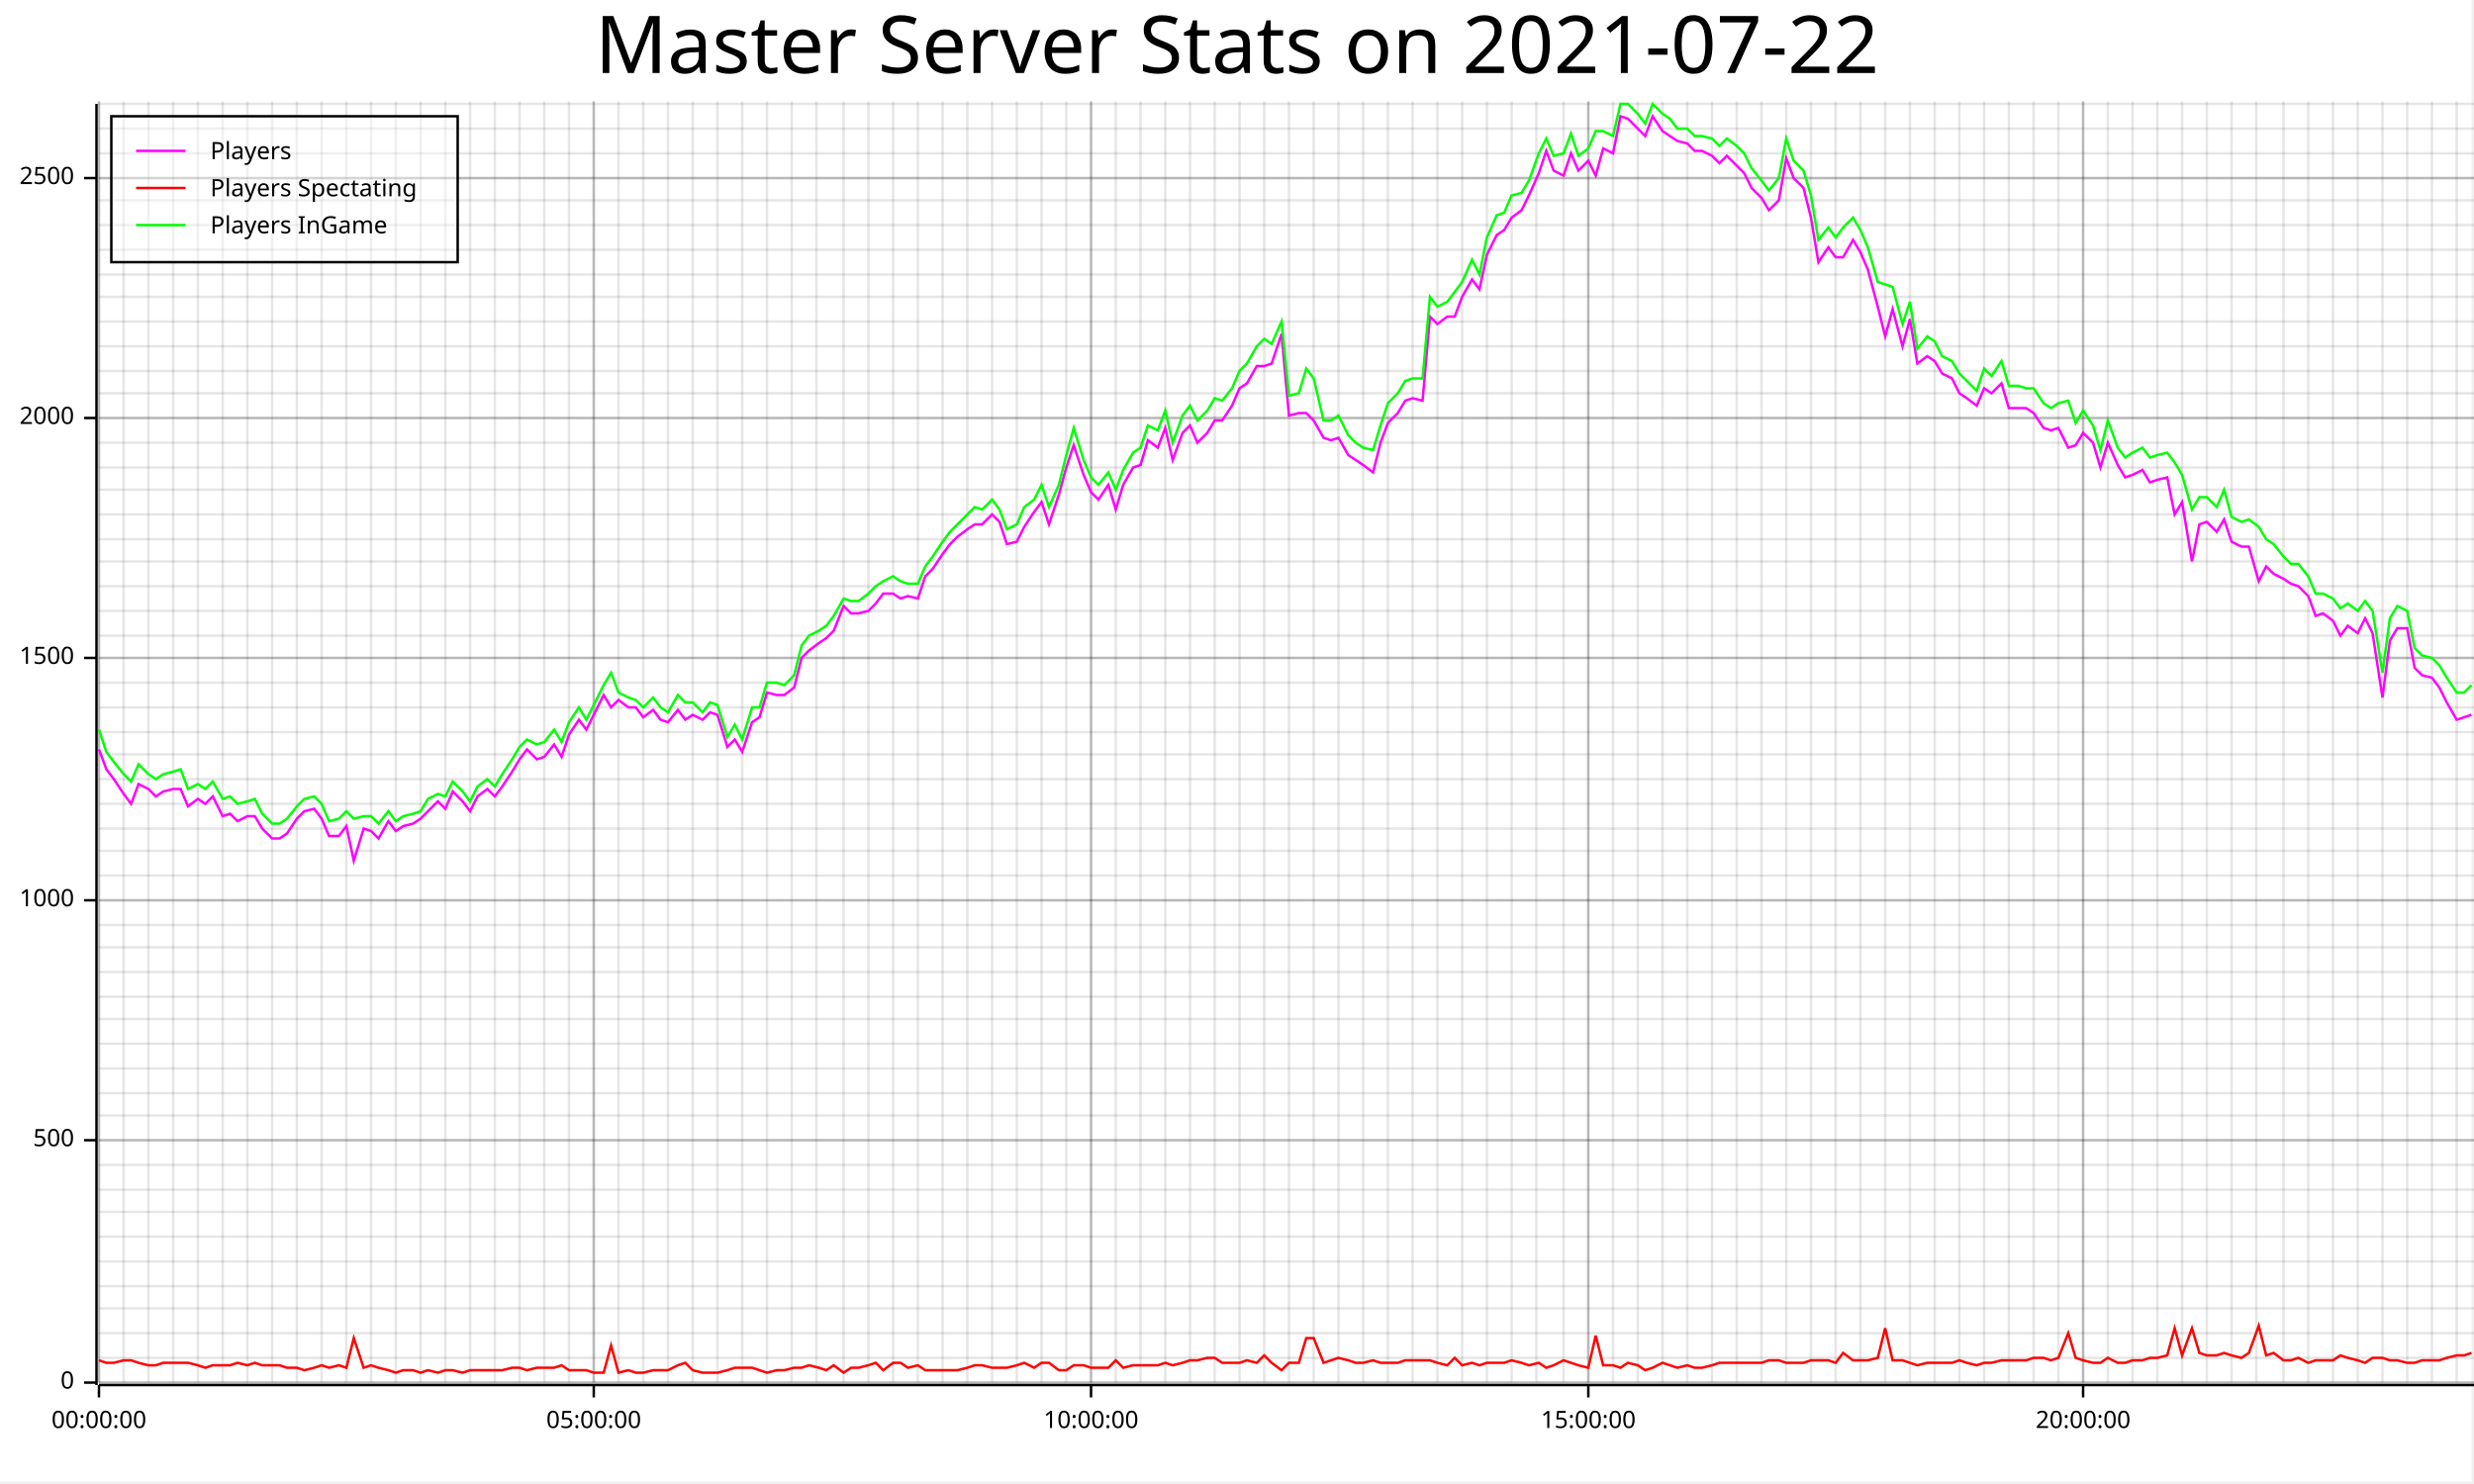
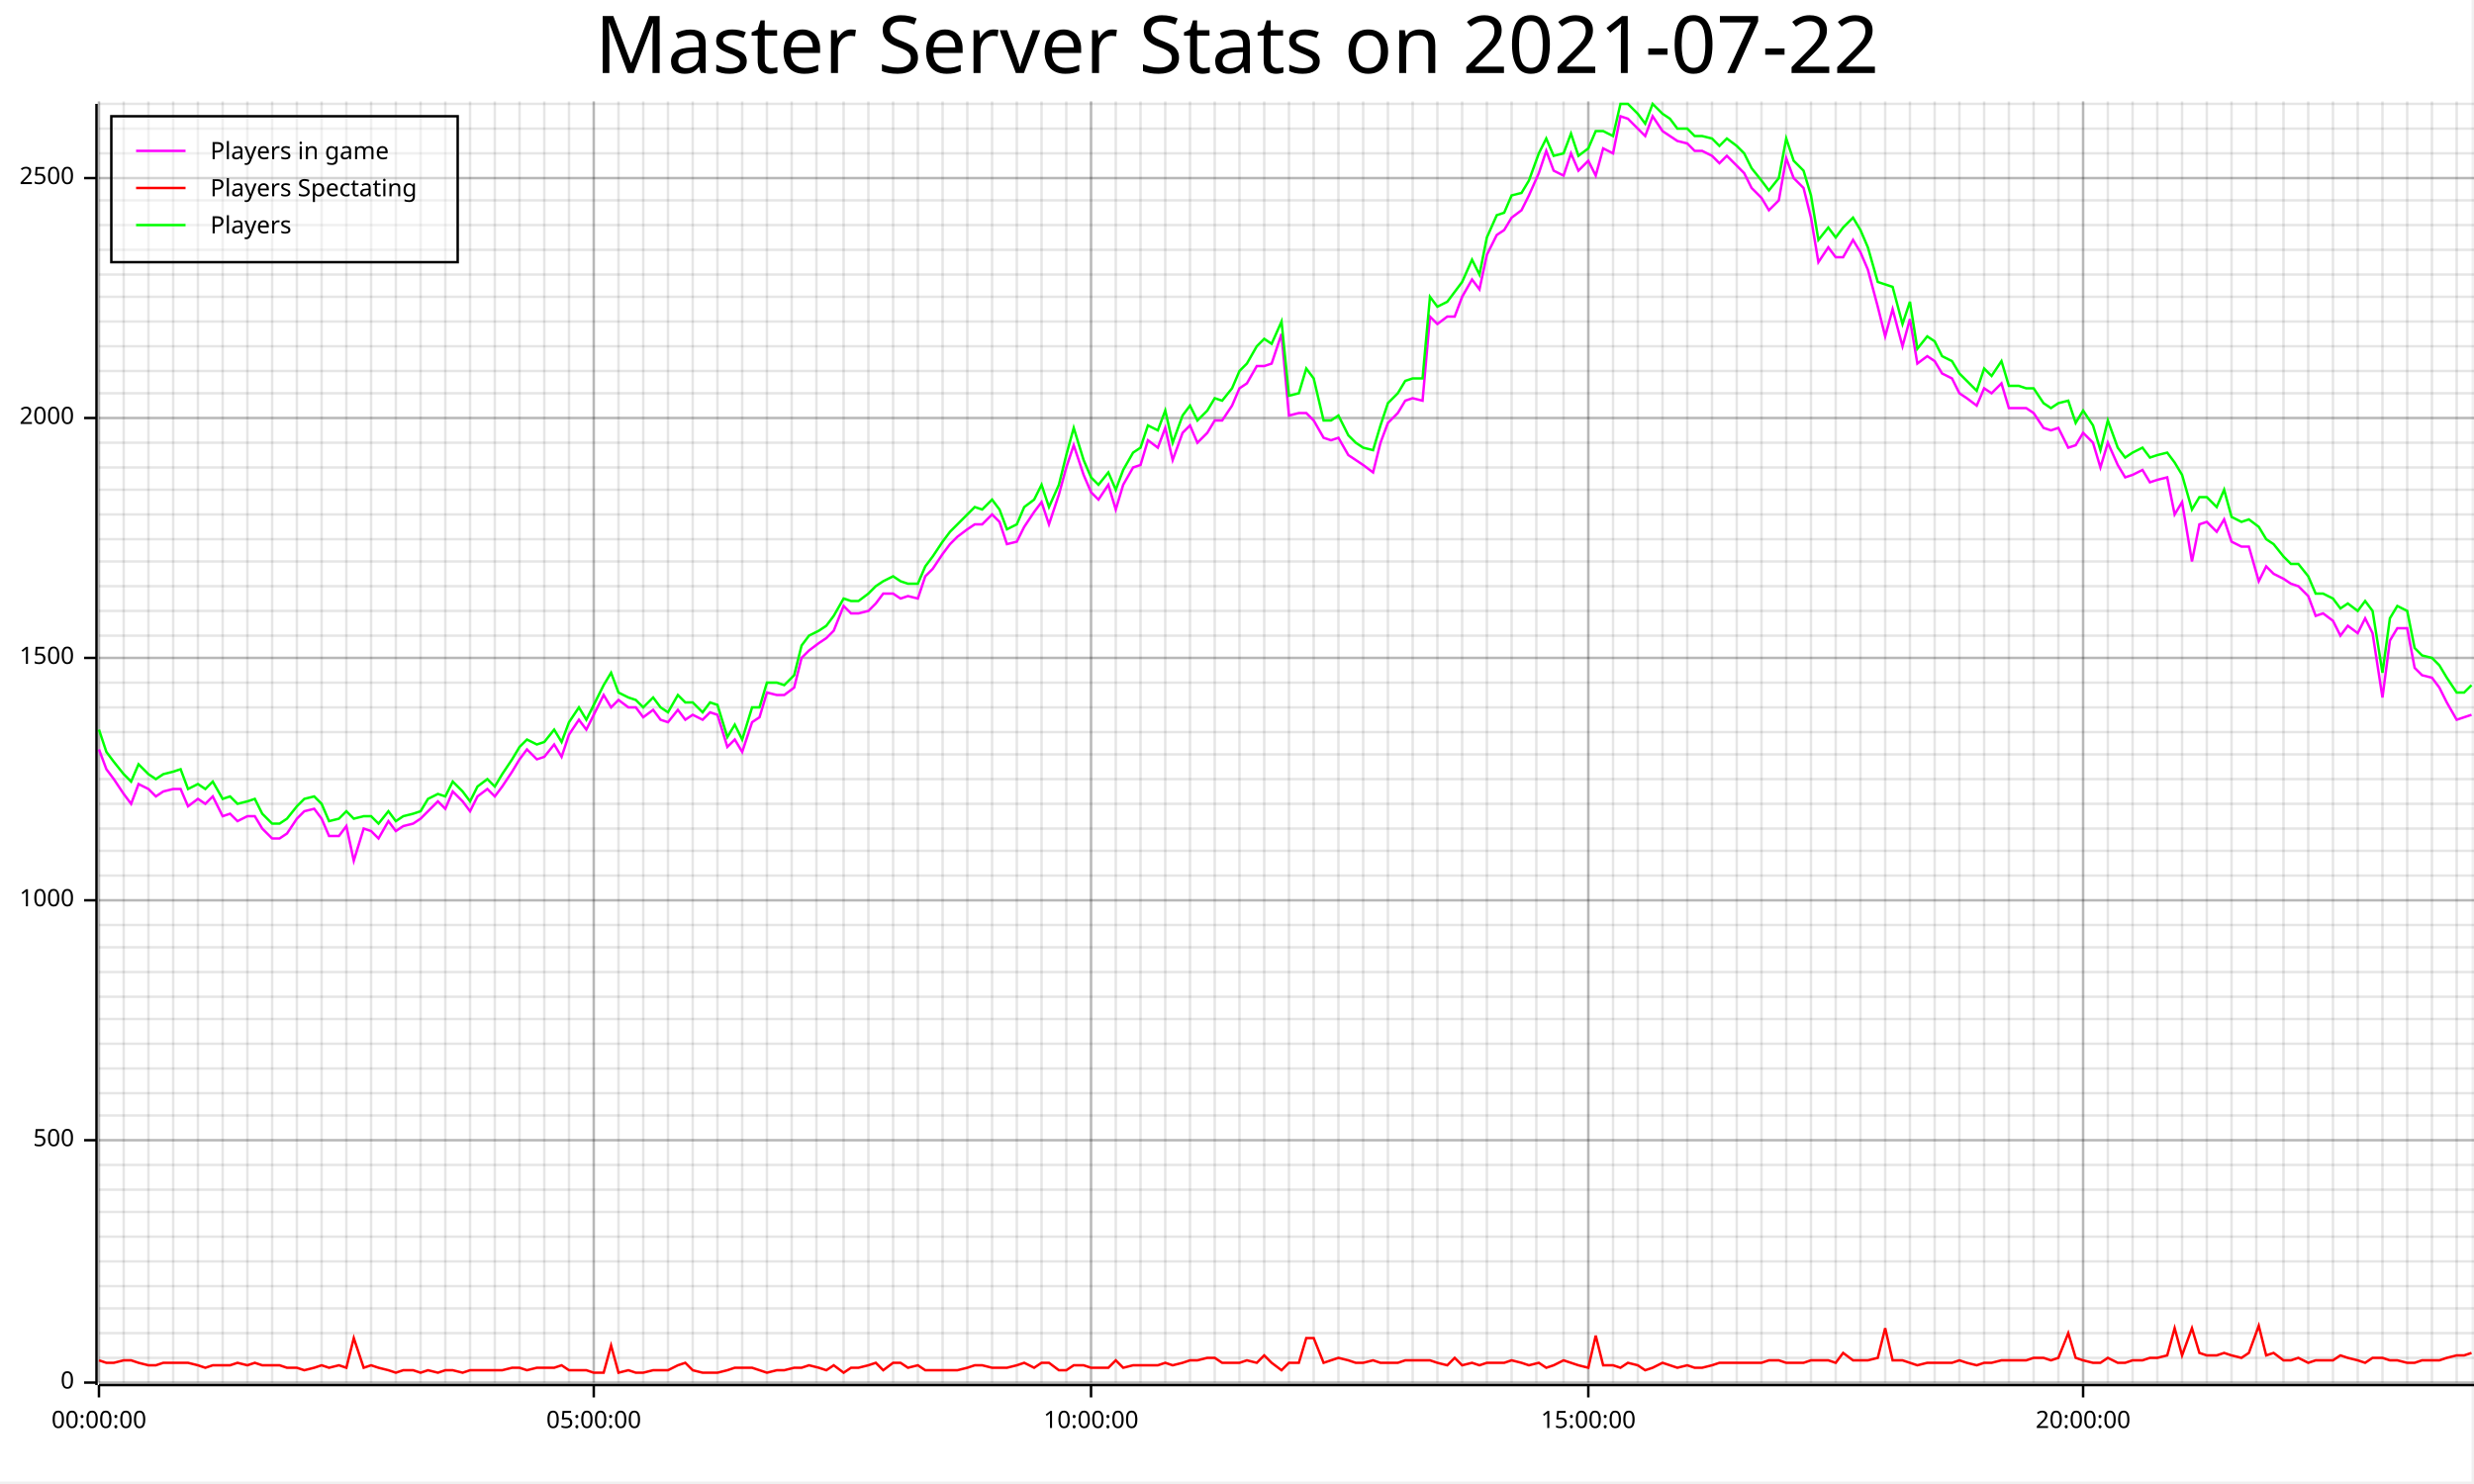
<svg xmlns="http://www.w3.org/2000/svg" width="1000" height="600" viewBox="0 0 1000 600">
  <rect x="0" y="0" width="999" height="599" opacity="1" fill="#FFFFFF" stroke="none" />
  <text x="500" y="5" dy="0.76em" text-anchor="middle" font-family="sans-serif" font-size="32.258" opacity="1" fill="#000000">
Master Server Stats on 2021-07-22
</text>
  <line opacity="0.1" stroke="#000000" stroke-width="1" x1="40" y1="559" x2="40" y2="41" />
  <line opacity="0.1" stroke="#000000" stroke-width="1" x1="50" y1="559" x2="50" y2="41" />
  <line opacity="0.1" stroke="#000000" stroke-width="1" x1="60" y1="559" x2="60" y2="41" />
  <line opacity="0.1" stroke="#000000" stroke-width="1" x1="70" y1="559" x2="70" y2="41" />
  <line opacity="0.1" stroke="#000000" stroke-width="1" x1="80" y1="559" x2="80" y2="41" />
  <line opacity="0.1" stroke="#000000" stroke-width="1" x1="90" y1="559" x2="90" y2="41" />
  <line opacity="0.1" stroke="#000000" stroke-width="1" x1="100" y1="559" x2="100" y2="41" />
  <line opacity="0.1" stroke="#000000" stroke-width="1" x1="110" y1="559" x2="110" y2="41" />
  <line opacity="0.1" stroke="#000000" stroke-width="1" x1="120" y1="559" x2="120" y2="41" />
  <line opacity="0.1" stroke="#000000" stroke-width="1" x1="130" y1="559" x2="130" y2="41" />
  <line opacity="0.1" stroke="#000000" stroke-width="1" x1="140" y1="559" x2="140" y2="41" />
  <line opacity="0.1" stroke="#000000" stroke-width="1" x1="150" y1="559" x2="150" y2="41" />
  <line opacity="0.1" stroke="#000000" stroke-width="1" x1="160" y1="559" x2="160" y2="41" />
  <line opacity="0.1" stroke="#000000" stroke-width="1" x1="170" y1="559" x2="170" y2="41" />
  <line opacity="0.1" stroke="#000000" stroke-width="1" x1="180" y1="559" x2="180" y2="41" />
  <line opacity="0.1" stroke="#000000" stroke-width="1" x1="190" y1="559" x2="190" y2="41" />
  <line opacity="0.1" stroke="#000000" stroke-width="1" x1="200" y1="559" x2="200" y2="41" />
  <line opacity="0.1" stroke="#000000" stroke-width="1" x1="210" y1="559" x2="210" y2="41" />
  <line opacity="0.1" stroke="#000000" stroke-width="1" x1="220" y1="559" x2="220" y2="41" />
  <line opacity="0.1" stroke="#000000" stroke-width="1" x1="230" y1="559" x2="230" y2="41" />
  <line opacity="0.1" stroke="#000000" stroke-width="1" x1="240" y1="559" x2="240" y2="41" />
  <line opacity="0.1" stroke="#000000" stroke-width="1" x1="250" y1="559" x2="250" y2="41" />
  <line opacity="0.1" stroke="#000000" stroke-width="1" x1="260" y1="559" x2="260" y2="41" />
  <line opacity="0.1" stroke="#000000" stroke-width="1" x1="270" y1="559" x2="270" y2="41" />
  <line opacity="0.1" stroke="#000000" stroke-width="1" x1="280" y1="559" x2="280" y2="41" />
  <line opacity="0.1" stroke="#000000" stroke-width="1" x1="290" y1="559" x2="290" y2="41" />
  <line opacity="0.1" stroke="#000000" stroke-width="1" x1="300" y1="559" x2="300" y2="41" />
  <line opacity="0.1" stroke="#000000" stroke-width="1" x1="310" y1="559" x2="310" y2="41" />
  <line opacity="0.1" stroke="#000000" stroke-width="1" x1="320" y1="559" x2="320" y2="41" />
  <line opacity="0.1" stroke="#000000" stroke-width="1" x1="330" y1="559" x2="330" y2="41" />
  <line opacity="0.1" stroke="#000000" stroke-width="1" x1="341" y1="559" x2="341" y2="41" />
  <line opacity="0.1" stroke="#000000" stroke-width="1" x1="351" y1="559" x2="351" y2="41" />
  <line opacity="0.1" stroke="#000000" stroke-width="1" x1="361" y1="559" x2="361" y2="41" />
  <line opacity="0.1" stroke="#000000" stroke-width="1" x1="371" y1="559" x2="371" y2="41" />
  <line opacity="0.1" stroke="#000000" stroke-width="1" x1="381" y1="559" x2="381" y2="41" />
  <line opacity="0.1" stroke="#000000" stroke-width="1" x1="391" y1="559" x2="391" y2="41" />
  <line opacity="0.1" stroke="#000000" stroke-width="1" x1="401" y1="559" x2="401" y2="41" />
  <line opacity="0.1" stroke="#000000" stroke-width="1" x1="411" y1="559" x2="411" y2="41" />
  <line opacity="0.1" stroke="#000000" stroke-width="1" x1="421" y1="559" x2="421" y2="41" />
  <line opacity="0.1" stroke="#000000" stroke-width="1" x1="431" y1="559" x2="431" y2="41" />
  <line opacity="0.1" stroke="#000000" stroke-width="1" x1="441" y1="559" x2="441" y2="41" />
  <line opacity="0.1" stroke="#000000" stroke-width="1" x1="451" y1="559" x2="451" y2="41" />
  <line opacity="0.1" stroke="#000000" stroke-width="1" x1="461" y1="559" x2="461" y2="41" />
  <line opacity="0.1" stroke="#000000" stroke-width="1" x1="471" y1="559" x2="471" y2="41" />
  <line opacity="0.1" stroke="#000000" stroke-width="1" x1="481" y1="559" x2="481" y2="41" />
  <line opacity="0.1" stroke="#000000" stroke-width="1" x1="491" y1="559" x2="491" y2="41" />
  <line opacity="0.1" stroke="#000000" stroke-width="1" x1="501" y1="559" x2="501" y2="41" />
  <line opacity="0.1" stroke="#000000" stroke-width="1" x1="511" y1="559" x2="511" y2="41" />
  <line opacity="0.1" stroke="#000000" stroke-width="1" x1="521" y1="559" x2="521" y2="41" />
  <line opacity="0.1" stroke="#000000" stroke-width="1" x1="531" y1="559" x2="531" y2="41" />
  <line opacity="0.1" stroke="#000000" stroke-width="1" x1="541" y1="559" x2="541" y2="41" />
  <line opacity="0.1" stroke="#000000" stroke-width="1" x1="551" y1="559" x2="551" y2="41" />
  <line opacity="0.1" stroke="#000000" stroke-width="1" x1="561" y1="559" x2="561" y2="41" />
  <line opacity="0.1" stroke="#000000" stroke-width="1" x1="571" y1="559" x2="571" y2="41" />
  <line opacity="0.1" stroke="#000000" stroke-width="1" x1="581" y1="559" x2="581" y2="41" />
  <line opacity="0.1" stroke="#000000" stroke-width="1" x1="591" y1="559" x2="591" y2="41" />
  <line opacity="0.1" stroke="#000000" stroke-width="1" x1="601" y1="559" x2="601" y2="41" />
  <line opacity="0.1" stroke="#000000" stroke-width="1" x1="611" y1="559" x2="611" y2="41" />
  <line opacity="0.1" stroke="#000000" stroke-width="1" x1="621" y1="559" x2="621" y2="41" />
  <line opacity="0.1" stroke="#000000" stroke-width="1" x1="632" y1="559" x2="632" y2="41" />
  <line opacity="0.1" stroke="#000000" stroke-width="1" x1="642" y1="559" x2="642" y2="41" />
  <line opacity="0.1" stroke="#000000" stroke-width="1" x1="652" y1="559" x2="652" y2="41" />
  <line opacity="0.1" stroke="#000000" stroke-width="1" x1="662" y1="559" x2="662" y2="41" />
  <line opacity="0.1" stroke="#000000" stroke-width="1" x1="672" y1="559" x2="672" y2="41" />
  <line opacity="0.1" stroke="#000000" stroke-width="1" x1="682" y1="559" x2="682" y2="41" />
  <line opacity="0.1" stroke="#000000" stroke-width="1" x1="692" y1="559" x2="692" y2="41" />
  <line opacity="0.1" stroke="#000000" stroke-width="1" x1="702" y1="559" x2="702" y2="41" />
  <line opacity="0.1" stroke="#000000" stroke-width="1" x1="712" y1="559" x2="712" y2="41" />
  <line opacity="0.1" stroke="#000000" stroke-width="1" x1="722" y1="559" x2="722" y2="41" />
  <line opacity="0.1" stroke="#000000" stroke-width="1" x1="732" y1="559" x2="732" y2="41" />
  <line opacity="0.1" stroke="#000000" stroke-width="1" x1="742" y1="559" x2="742" y2="41" />
  <line opacity="0.1" stroke="#000000" stroke-width="1" x1="752" y1="559" x2="752" y2="41" />
  <line opacity="0.1" stroke="#000000" stroke-width="1" x1="762" y1="559" x2="762" y2="41" />
  <line opacity="0.1" stroke="#000000" stroke-width="1" x1="772" y1="559" x2="772" y2="41" />
  <line opacity="0.1" stroke="#000000" stroke-width="1" x1="782" y1="559" x2="782" y2="41" />
  <line opacity="0.1" stroke="#000000" stroke-width="1" x1="792" y1="559" x2="792" y2="41" />
  <line opacity="0.1" stroke="#000000" stroke-width="1" x1="802" y1="559" x2="802" y2="41" />
  <line opacity="0.1" stroke="#000000" stroke-width="1" x1="812" y1="559" x2="812" y2="41" />
  <line opacity="0.1" stroke="#000000" stroke-width="1" x1="822" y1="559" x2="822" y2="41" />
  <line opacity="0.1" stroke="#000000" stroke-width="1" x1="832" y1="559" x2="832" y2="41" />
  <line opacity="0.1" stroke="#000000" stroke-width="1" x1="842" y1="559" x2="842" y2="41" />
  <line opacity="0.1" stroke="#000000" stroke-width="1" x1="852" y1="559" x2="852" y2="41" />
  <line opacity="0.1" stroke="#000000" stroke-width="1" x1="862" y1="559" x2="862" y2="41" />
  <line opacity="0.1" stroke="#000000" stroke-width="1" x1="872" y1="559" x2="872" y2="41" />
  <line opacity="0.1" stroke="#000000" stroke-width="1" x1="882" y1="559" x2="882" y2="41" />
  <line opacity="0.1" stroke="#000000" stroke-width="1" x1="892" y1="559" x2="892" y2="41" />
  <line opacity="0.1" stroke="#000000" stroke-width="1" x1="902" y1="559" x2="902" y2="41" />
  <line opacity="0.1" stroke="#000000" stroke-width="1" x1="912" y1="559" x2="912" y2="41" />
  <line opacity="0.1" stroke="#000000" stroke-width="1" x1="923" y1="559" x2="923" y2="41" />
  <line opacity="0.1" stroke="#000000" stroke-width="1" x1="933" y1="559" x2="933" y2="41" />
  <line opacity="0.1" stroke="#000000" stroke-width="1" x1="943" y1="559" x2="943" y2="41" />
  <line opacity="0.1" stroke="#000000" stroke-width="1" x1="953" y1="559" x2="953" y2="41" />
  <line opacity="0.1" stroke="#000000" stroke-width="1" x1="963" y1="559" x2="963" y2="41" />
  <line opacity="0.1" stroke="#000000" stroke-width="1" x1="973" y1="559" x2="973" y2="41" />
  <line opacity="0.1" stroke="#000000" stroke-width="1" x1="983" y1="559" x2="983" y2="41" />
  <line opacity="0.1" stroke="#000000" stroke-width="1" x1="993" y1="559" x2="993" y2="41" />
  <line opacity="0.1" stroke="#000000" stroke-width="1" x1="40" y1="559" x2="1000" y2="559" />
  <line opacity="0.1" stroke="#000000" stroke-width="1" x1="40" y1="549" x2="1000" y2="549" />
  <line opacity="0.1" stroke="#000000" stroke-width="1" x1="40" y1="539" x2="1000" y2="539" />
  <line opacity="0.1" stroke="#000000" stroke-width="1" x1="40" y1="529" x2="1000" y2="529" />
  <line opacity="0.1" stroke="#000000" stroke-width="1" x1="40" y1="520" x2="1000" y2="520" />
  <line opacity="0.1" stroke="#000000" stroke-width="1" x1="40" y1="510" x2="1000" y2="510" />
  <line opacity="0.1" stroke="#000000" stroke-width="1" x1="40" y1="500" x2="1000" y2="500" />
  <line opacity="0.1" stroke="#000000" stroke-width="1" x1="40" y1="490" x2="1000" y2="490" />
  <line opacity="0.1" stroke="#000000" stroke-width="1" x1="40" y1="481" x2="1000" y2="481" />
  <line opacity="0.1" stroke="#000000" stroke-width="1" x1="40" y1="471" x2="1000" y2="471" />
  <line opacity="0.1" stroke="#000000" stroke-width="1" x1="40" y1="461" x2="1000" y2="461" />
  <line opacity="0.1" stroke="#000000" stroke-width="1" x1="40" y1="451" x2="1000" y2="451" />
  <line opacity="0.1" stroke="#000000" stroke-width="1" x1="40" y1="442" x2="1000" y2="442" />
  <line opacity="0.1" stroke="#000000" stroke-width="1" x1="40" y1="432" x2="1000" y2="432" />
  <line opacity="0.1" stroke="#000000" stroke-width="1" x1="40" y1="422" x2="1000" y2="422" />
  <line opacity="0.1" stroke="#000000" stroke-width="1" x1="40" y1="412" x2="1000" y2="412" />
  <line opacity="0.1" stroke="#000000" stroke-width="1" x1="40" y1="403" x2="1000" y2="403" />
  <line opacity="0.1" stroke="#000000" stroke-width="1" x1="40" y1="393" x2="1000" y2="393" />
  <line opacity="0.1" stroke="#000000" stroke-width="1" x1="40" y1="383" x2="1000" y2="383" />
  <line opacity="0.1" stroke="#000000" stroke-width="1" x1="40" y1="374" x2="1000" y2="374" />
  <line opacity="0.1" stroke="#000000" stroke-width="1" x1="40" y1="364" x2="1000" y2="364" />
  <line opacity="0.1" stroke="#000000" stroke-width="1" x1="40" y1="354" x2="1000" y2="354" />
  <line opacity="0.1" stroke="#000000" stroke-width="1" x1="40" y1="344" x2="1000" y2="344" />
  <line opacity="0.1" stroke="#000000" stroke-width="1" x1="40" y1="335" x2="1000" y2="335" />
  <line opacity="0.1" stroke="#000000" stroke-width="1" x1="40" y1="325" x2="1000" y2="325" />
  <line opacity="0.1" stroke="#000000" stroke-width="1" x1="40" y1="315" x2="1000" y2="315" />
  <line opacity="0.1" stroke="#000000" stroke-width="1" x1="40" y1="305" x2="1000" y2="305" />
  <line opacity="0.1" stroke="#000000" stroke-width="1" x1="40" y1="296" x2="1000" y2="296" />
  <line opacity="0.1" stroke="#000000" stroke-width="1" x1="40" y1="286" x2="1000" y2="286" />
  <line opacity="0.1" stroke="#000000" stroke-width="1" x1="40" y1="276" x2="1000" y2="276" />
  <line opacity="0.1" stroke="#000000" stroke-width="1" x1="40" y1="266" x2="1000" y2="266" />
  <line opacity="0.1" stroke="#000000" stroke-width="1" x1="40" y1="257" x2="1000" y2="257" />
  <line opacity="0.1" stroke="#000000" stroke-width="1" x1="40" y1="247" x2="1000" y2="247" />
  <line opacity="0.1" stroke="#000000" stroke-width="1" x1="40" y1="237" x2="1000" y2="237" />
  <line opacity="0.1" stroke="#000000" stroke-width="1" x1="40" y1="227" x2="1000" y2="227" />
  <line opacity="0.1" stroke="#000000" stroke-width="1" x1="40" y1="218" x2="1000" y2="218" />
  <line opacity="0.1" stroke="#000000" stroke-width="1" x1="40" y1="208" x2="1000" y2="208" />
  <line opacity="0.1" stroke="#000000" stroke-width="1" x1="40" y1="198" x2="1000" y2="198" />
  <line opacity="0.1" stroke="#000000" stroke-width="1" x1="40" y1="189" x2="1000" y2="189" />
  <line opacity="0.1" stroke="#000000" stroke-width="1" x1="40" y1="179" x2="1000" y2="179" />
  <line opacity="0.1" stroke="#000000" stroke-width="1" x1="40" y1="169" x2="1000" y2="169" />
  <line opacity="0.1" stroke="#000000" stroke-width="1" x1="40" y1="159" x2="1000" y2="159" />
  <line opacity="0.1" stroke="#000000" stroke-width="1" x1="40" y1="150" x2="1000" y2="150" />
  <line opacity="0.1" stroke="#000000" stroke-width="1" x1="40" y1="140" x2="1000" y2="140" />
  <line opacity="0.1" stroke="#000000" stroke-width="1" x1="40" y1="130" x2="1000" y2="130" />
  <line opacity="0.1" stroke="#000000" stroke-width="1" x1="40" y1="120" x2="1000" y2="120" />
  <line opacity="0.1" stroke="#000000" stroke-width="1" x1="40" y1="111" x2="1000" y2="111" />
  <line opacity="0.1" stroke="#000000" stroke-width="1" x1="40" y1="101" x2="1000" y2="101" />
  <line opacity="0.1" stroke="#000000" stroke-width="1" x1="40" y1="91" x2="1000" y2="91" />
  <line opacity="0.1" stroke="#000000" stroke-width="1" x1="40" y1="81" x2="1000" y2="81" />
  <line opacity="0.1" stroke="#000000" stroke-width="1" x1="40" y1="72" x2="1000" y2="72" />
  <line opacity="0.1" stroke="#000000" stroke-width="1" x1="40" y1="62" x2="1000" y2="62" />
  <line opacity="0.1" stroke="#000000" stroke-width="1" x1="40" y1="52" x2="1000" y2="52" />
  <line opacity="0.1" stroke="#000000" stroke-width="1" x1="40" y1="42" x2="1000" y2="42" />
  <line opacity="0.2" stroke="#000000" stroke-width="1" x1="40" y1="559" x2="40" y2="41" />
  <line opacity="0.2" stroke="#000000" stroke-width="1" x1="240" y1="559" x2="240" y2="41" />
  <line opacity="0.2" stroke="#000000" stroke-width="1" x1="441" y1="559" x2="441" y2="41" />
  <line opacity="0.2" stroke="#000000" stroke-width="1" x1="642" y1="559" x2="642" y2="41" />
  <line opacity="0.2" stroke="#000000" stroke-width="1" x1="842" y1="559" x2="842" y2="41" />
  <line opacity="0.2" stroke="#000000" stroke-width="1" x1="40" y1="559" x2="1000" y2="559" />
  <line opacity="0.2" stroke="#000000" stroke-width="1" x1="40" y1="461" x2="1000" y2="461" />
  <line opacity="0.2" stroke="#000000" stroke-width="1" x1="40" y1="364" x2="1000" y2="364" />
  <line opacity="0.2" stroke="#000000" stroke-width="1" x1="40" y1="266" x2="1000" y2="266" />
  <line opacity="0.2" stroke="#000000" stroke-width="1" x1="40" y1="169" x2="1000" y2="169" />
  <line opacity="0.2" stroke="#000000" stroke-width="1" x1="40" y1="72" x2="1000" y2="72" />
  <polyline fill="none" opacity="1" stroke="#000000" stroke-width="1" points="39,42 39,560 " />
  <text x="30" y="559" dy="0.5ex" text-anchor="end" font-family="sans-serif" font-size="9.677" opacity="1" fill="#000000">
0
</text>
  <polyline fill="none" opacity="1" stroke="#000000" stroke-width="1" points="34,559 39,559 " />
  <text x="30" y="461" dy="0.5ex" text-anchor="end" font-family="sans-serif" font-size="9.677" opacity="1" fill="#000000">
500
</text>
  <polyline fill="none" opacity="1" stroke="#000000" stroke-width="1" points="34,461 39,461 " />
  <text x="30" y="364" dy="0.5ex" text-anchor="end" font-family="sans-serif" font-size="9.677" opacity="1" fill="#000000">
1000
</text>
  <polyline fill="none" opacity="1" stroke="#000000" stroke-width="1" points="34,364 39,364 " />
  <text x="30" y="266" dy="0.5ex" text-anchor="end" font-family="sans-serif" font-size="9.677" opacity="1" fill="#000000">
1500
</text>
  <polyline fill="none" opacity="1" stroke="#000000" stroke-width="1" points="34,266 39,266 " />
  <text x="30" y="169" dy="0.5ex" text-anchor="end" font-family="sans-serif" font-size="9.677" opacity="1" fill="#000000">
2000
</text>
  <polyline fill="none" opacity="1" stroke="#000000" stroke-width="1" points="34,169 39,169 " />
  <text x="30" y="72" dy="0.5ex" text-anchor="end" font-family="sans-serif" font-size="9.677" opacity="1" fill="#000000">
2500
</text>
  <polyline fill="none" opacity="1" stroke="#000000" stroke-width="1" points="34,72 39,72 " />
  <polyline fill="none" opacity="1" stroke="#000000" stroke-width="1" points="40,560 1000,560 " />
  <text x="40" y="570" dy="0.76em" text-anchor="middle" font-family="sans-serif" font-size="9.677" opacity="1" fill="#000000">
00:00:00
</text>
  <polyline fill="none" opacity="1" stroke="#000000" stroke-width="1" points="40,560 40,565 " />
  <text x="240" y="570" dy="0.76em" text-anchor="middle" font-family="sans-serif" font-size="9.677" opacity="1" fill="#000000">
05:00:00
</text>
  <polyline fill="none" opacity="1" stroke="#000000" stroke-width="1" points="240,560 240,565 " />
  <text x="441" y="570" dy="0.76em" text-anchor="middle" font-family="sans-serif" font-size="9.677" opacity="1" fill="#000000">
10:00:00
</text>
  <polyline fill="none" opacity="1" stroke="#000000" stroke-width="1" points="441,560 441,565 " />
  <text x="642" y="570" dy="0.76em" text-anchor="middle" font-family="sans-serif" font-size="9.677" opacity="1" fill="#000000">
15:00:00
</text>
  <polyline fill="none" opacity="1" stroke="#000000" stroke-width="1" points="642,560 642,565 " />
  <text x="842" y="570" dy="0.76em" text-anchor="middle" font-family="sans-serif" font-size="9.677" opacity="1" fill="#000000">
20:00:00
</text>
  <polyline fill="none" opacity="1" stroke="#000000" stroke-width="1" points="842,560 842,565 " />
  <polyline fill="none" opacity="1" stroke="#FF00FF" stroke-width="1" points="40,303 43,311 46,315 50,321 53,325 56,317 60,319 63,322 66,320 70,319 73,319 76,326 80,323 83,325 86,322 90,330 93,329 96,332 100,330 103,330 106,335 110,339 113,339 116,337 120,331 123,328 127,327 130,331 133,338 137,338 140,334 143,348 147,335 150,336 153,339 157,332 160,336 163,334 167,333 170,331 173,328 177,324 180,327 183,320 187,324 190,328 193,322 197,319 200,322 203,318 207,312 210,307 213,303 217,307 220,306 224,301 227,306 230,297 234,291 237,295 240,289 244,281 247,286 250,283 254,286 257,286 260,290 264,287 267,291 270,292 274,287 277,291 280,289 284,291 287,288 290,289 294,302 297,299 300,304 304,292 307,290 310,280 314,281 317,281 321,278 324,266 327,263 331,260 334,258 337,255 341,245 344,248 347,248 351,247 354,244 357,240 361,240 364,242 367,241 371,242 374,233 377,230 381,224 384,220 387,217 391,214 394,212 397,212 401,208 404,211 407,220 411,219 414,213 418,207 421,203 424,212 428,200 431,189 434,180 438,192 441,199 444,202 448,196 451,206 454,196 458,189 461,188 464,178 468,181 471,173 474,186 478,175 481,172 484,179 488,175 491,170 494,170 498,164 501,157 504,155 508,148 511,148 514,147 518,135 521,168 525,167 528,167 531,170 535,177 538,178 541,177 545,184 548,186 551,188 555,191 558,179 561,171 565,167 568,162 571,161 575,162 578,128 581,131 585,128 588,128 591,120 595,113 598,117 601,103 605,95 608,93 611,88 615,85 618,79 622,70 625,61 628,69 632,71 635,62 638,69 642,65 645,71 648,60 652,62 655,47 658,48 662,52 665,55 668,47 672,53 675,55 678,57 682,58 685,61 688,61 692,63 695,66 698,63 702,67 705,70 708,76 712,80 715,85 719,81 722,64 725,72 729,76 732,88 735,106 739,100 742,104 745,104 749,97 752,102 755,109 759,124 762,136 765,125 769,140 772,129 775,147 779,144 782,146 785,151 789,153 792,159 795,161 799,164 802,157 805,159 809,155 812,165 816,165 819,165 822,167 826,173 829,174 832,173 836,181 839,180 842,175 846,179 849,189 852,179 856,188 859,193 862,192 866,190 869,195 872,194 876,193 879,208 882,203 886,227 889,212 892,211 896,215 899,210 902,219 906,221 909,221 913,235 916,229 919,232 923,234 926,236 929,237 933,241 936,249 939,248 943,251 946,257 949,253 953,256 956,250 959,256 963,282 966,259 969,254 973,254 976,270 979,273 983,274 986,278 989,284 993,291 996,290 999,289 " />
  <polyline fill="none" opacity="1" stroke="#FF0000" stroke-width="1" points="40,550 43,551 46,551 50,550 53,550 56,551 60,552 63,552 66,551 70,551 73,551 76,551 80,552 83,553 86,552 90,552 93,552 96,551 100,552 103,551 106,552 110,552 113,552 116,553 120,553 123,554 127,553 130,552 133,553 137,552 140,553 143,541 147,553 150,552 153,553 157,554 160,555 163,554 167,554 170,555 173,554 177,555 180,554 183,554 187,555 190,554 193,554 197,554 200,554 203,554 207,553 210,553 213,554 217,553 220,553 224,553 227,552 230,554 234,554 237,554 240,555 244,555 247,544 250,555 254,554 257,555 260,555 264,554 267,554 270,554 274,552 277,551 280,554 284,555 287,555 290,555 294,554 297,553 300,553 304,553 307,554 310,555 314,554 317,554 321,553 324,553 327,552 331,553 334,554 337,552 341,555 344,553 347,553 351,552 354,551 357,554 361,551 364,551 367,553 371,552 374,554 377,554 381,554 384,554 387,554 391,553 394,552 397,552 401,553 404,553 407,553 411,552 414,551 418,553 421,551 424,551 428,554 431,554 434,552 438,552 441,553 444,553 448,553 451,550 454,553 458,552 461,552 464,552 468,552 471,551 474,552 478,551 481,550 484,550 488,549 491,549 494,551 498,551 501,551 504,550 508,551 511,548 514,551 518,554 521,551 525,551 528,541 531,541 535,551 538,550 541,549 545,550 548,551 551,551 555,550 558,551 561,551 565,551 568,550 571,550 575,550 578,550 581,551 585,552 588,549 591,552 595,551 598,552 601,551 605,551 608,551 611,550 615,551 618,552 622,551 625,553 628,552 632,550 635,551 638,552 642,553 645,540 648,552 652,552 655,553 658,551 662,552 665,554 668,553 672,551 675,552 678,553 682,552 685,553 688,553 692,552 695,551 698,551 702,551 705,551 708,551 712,551 715,550 719,550 722,551 725,551 729,551 732,550 735,550 739,550 742,551 745,547 749,550 752,550 755,550 759,549 762,537 765,550 769,550 772,551 775,552 779,551 782,551 785,551 789,551 792,550 795,551 799,552 802,551 805,551 809,550 812,550 816,550 819,550 822,549 826,549 829,550 832,549 836,539 839,549 842,550 846,551 849,551 852,549 856,551 859,551 862,550 866,550 869,549 872,549 876,548 879,537 882,548 886,537 889,547 892,548 896,548 899,547 902,548 906,549 909,547 913,536 916,548 919,547 923,550 926,550 929,549 933,551 936,550 939,550 943,550 946,548 949,549 953,550 956,551 959,549 963,549 966,550 969,550 973,551 976,551 979,550 983,550 986,550 989,549 993,548 996,548 999,547 " />
  <polyline fill="none" opacity="1" stroke="#00FF00" stroke-width="1" points="40,295 43,304 46,308 50,313 53,316 56,309 60,313 63,315 66,313 70,312 73,311 76,319 80,317 83,319 86,316 90,323 93,322 96,325 100,324 103,323 106,329 110,333 113,333 116,331 120,326 123,323 127,322 130,325 133,332 137,331 140,328 143,331 147,330 150,330 153,333 157,328 160,332 163,330 167,329 170,328 173,323 177,321 180,322 183,316 187,320 190,324 193,318 197,315 200,318 203,313 207,307 210,302 213,299 217,301 220,300 224,295 227,300 230,292 234,286 237,291 240,285 244,277 247,272 250,280 254,282 257,283 260,286 264,282 267,286 270,288 274,281 277,284 280,284 284,288 287,284 290,285 294,298 297,293 300,299 304,286 307,286 310,276 314,276 317,277 321,273 324,261 327,257 331,255 334,253 337,249 341,242 344,243 347,243 351,240 354,237 357,235 361,233 364,235 367,236 371,236 374,229 377,225 381,219 384,215 387,212 391,208 394,205 397,206 401,202 404,206 407,214 411,212 414,205 418,202 421,196 424,205 428,196 431,184 434,173 438,186 441,193 444,196 448,191 451,198 454,190 458,183 461,181 464,172 468,174 471,166 474,179 478,168 481,164 484,170 488,166 491,161 494,162 498,157 501,150 504,147 508,140 511,137 514,139 518,130 521,160 525,159 528,149 531,153 535,170 538,170 541,168 545,176 548,179 551,181 555,182 558,172 561,163 565,159 568,154 571,153 575,153 578,120 581,124 585,122 588,118 591,114 595,105 598,111 601,96 605,87 608,86 611,79 615,78 618,73 622,62 625,56 628,63 632,62 635,54 638,63 642,60 645,53 648,53 652,55 655,42 658,42 662,46 665,50 668,42 672,46 675,48 678,52 682,52 685,55 688,55 692,56 695,59 698,56 702,59 705,62 708,68 712,73 715,77 719,72 722,56 725,65 729,69 732,79 735,97 739,92 742,96 745,92 749,88 752,93 755,100 759,114 762,115 765,116 769,131 772,122 775,141 779,136 782,138 785,144 789,146 792,151 795,154 799,158 802,149 805,152 809,146 812,156 816,156 819,157 822,157 826,163 829,165 832,163 836,162 839,171 842,166 846,172 849,182 852,170 856,181 859,185 862,183 866,181 869,185 872,184 876,183 879,187 882,192 886,206 889,201 892,201 896,205 899,198 902,209 906,211 909,210 913,213 916,218 919,220 923,225 926,228 929,228 933,233 936,240 939,240 943,242 946,246 949,244 953,247 956,243 959,247 963,272 966,250 969,245 973,247 976,262 979,265 983,266 986,269 989,274 993,280 996,280 999,277 " />
  <rect x="45" y="47" width="140" height="59" opacity="0.4" fill="#FFFFFF" stroke="none" />
  <rect x="45" y="47" width="140" height="59" opacity="1" fill="none" stroke="#000000" />
  <text x="85" y="57" dy="0.76em" text-anchor="start" font-family="sans-serif" font-size="9.677" opacity="1" fill="#000000">
- Players
+ Players in game
</text>
  <text x="85" y="72" dy="0.76em" text-anchor="start" font-family="sans-serif" font-size="9.677" opacity="1" fill="#000000">
Players Spectating
</text>
  <text x="85" y="87" dy="0.76em" text-anchor="start" font-family="sans-serif" font-size="9.677" opacity="1" fill="#000000">
- Players InGame
+ Players
</text>
  <polyline fill="none" opacity="1" stroke="#FF00FF" stroke-width="1" points="55,61 75,61 " />
  <polyline fill="none" opacity="1" stroke="#FF0000" stroke-width="1" points="55,76 75,76 " />
  <polyline fill="none" opacity="1" stroke="#00FF00" stroke-width="1" points="55,91 75,91 " />
</svg>
